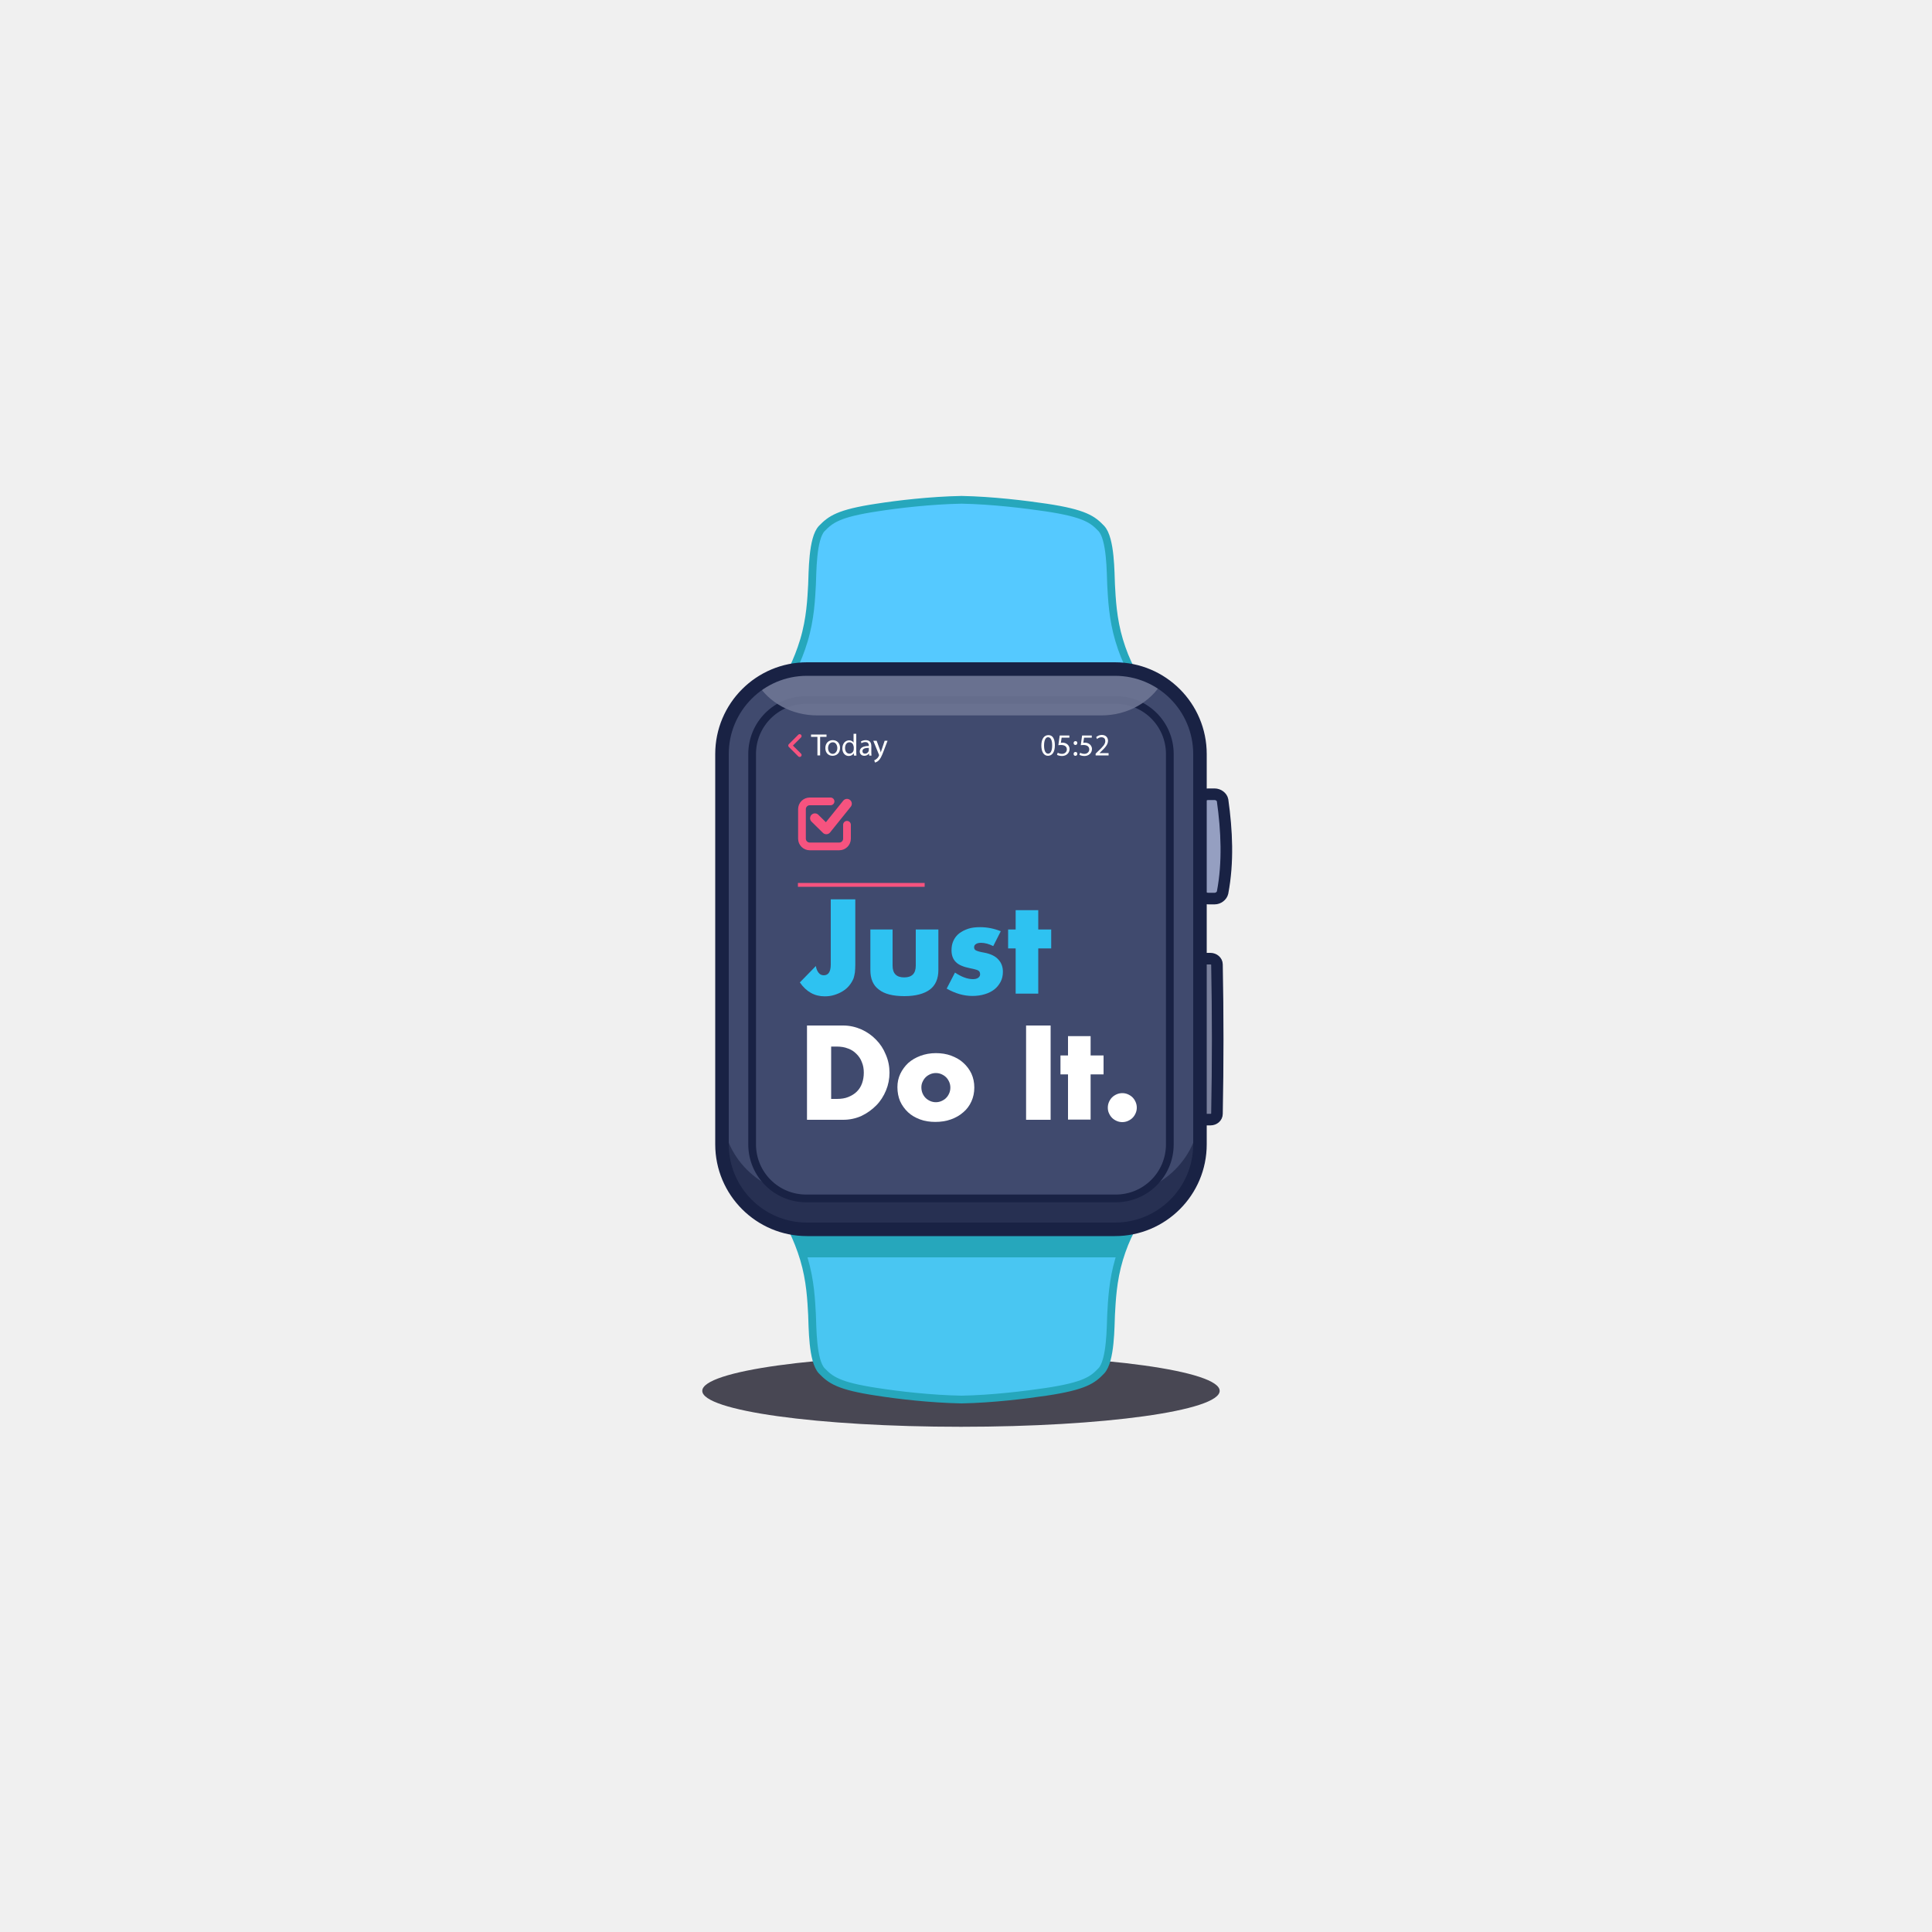
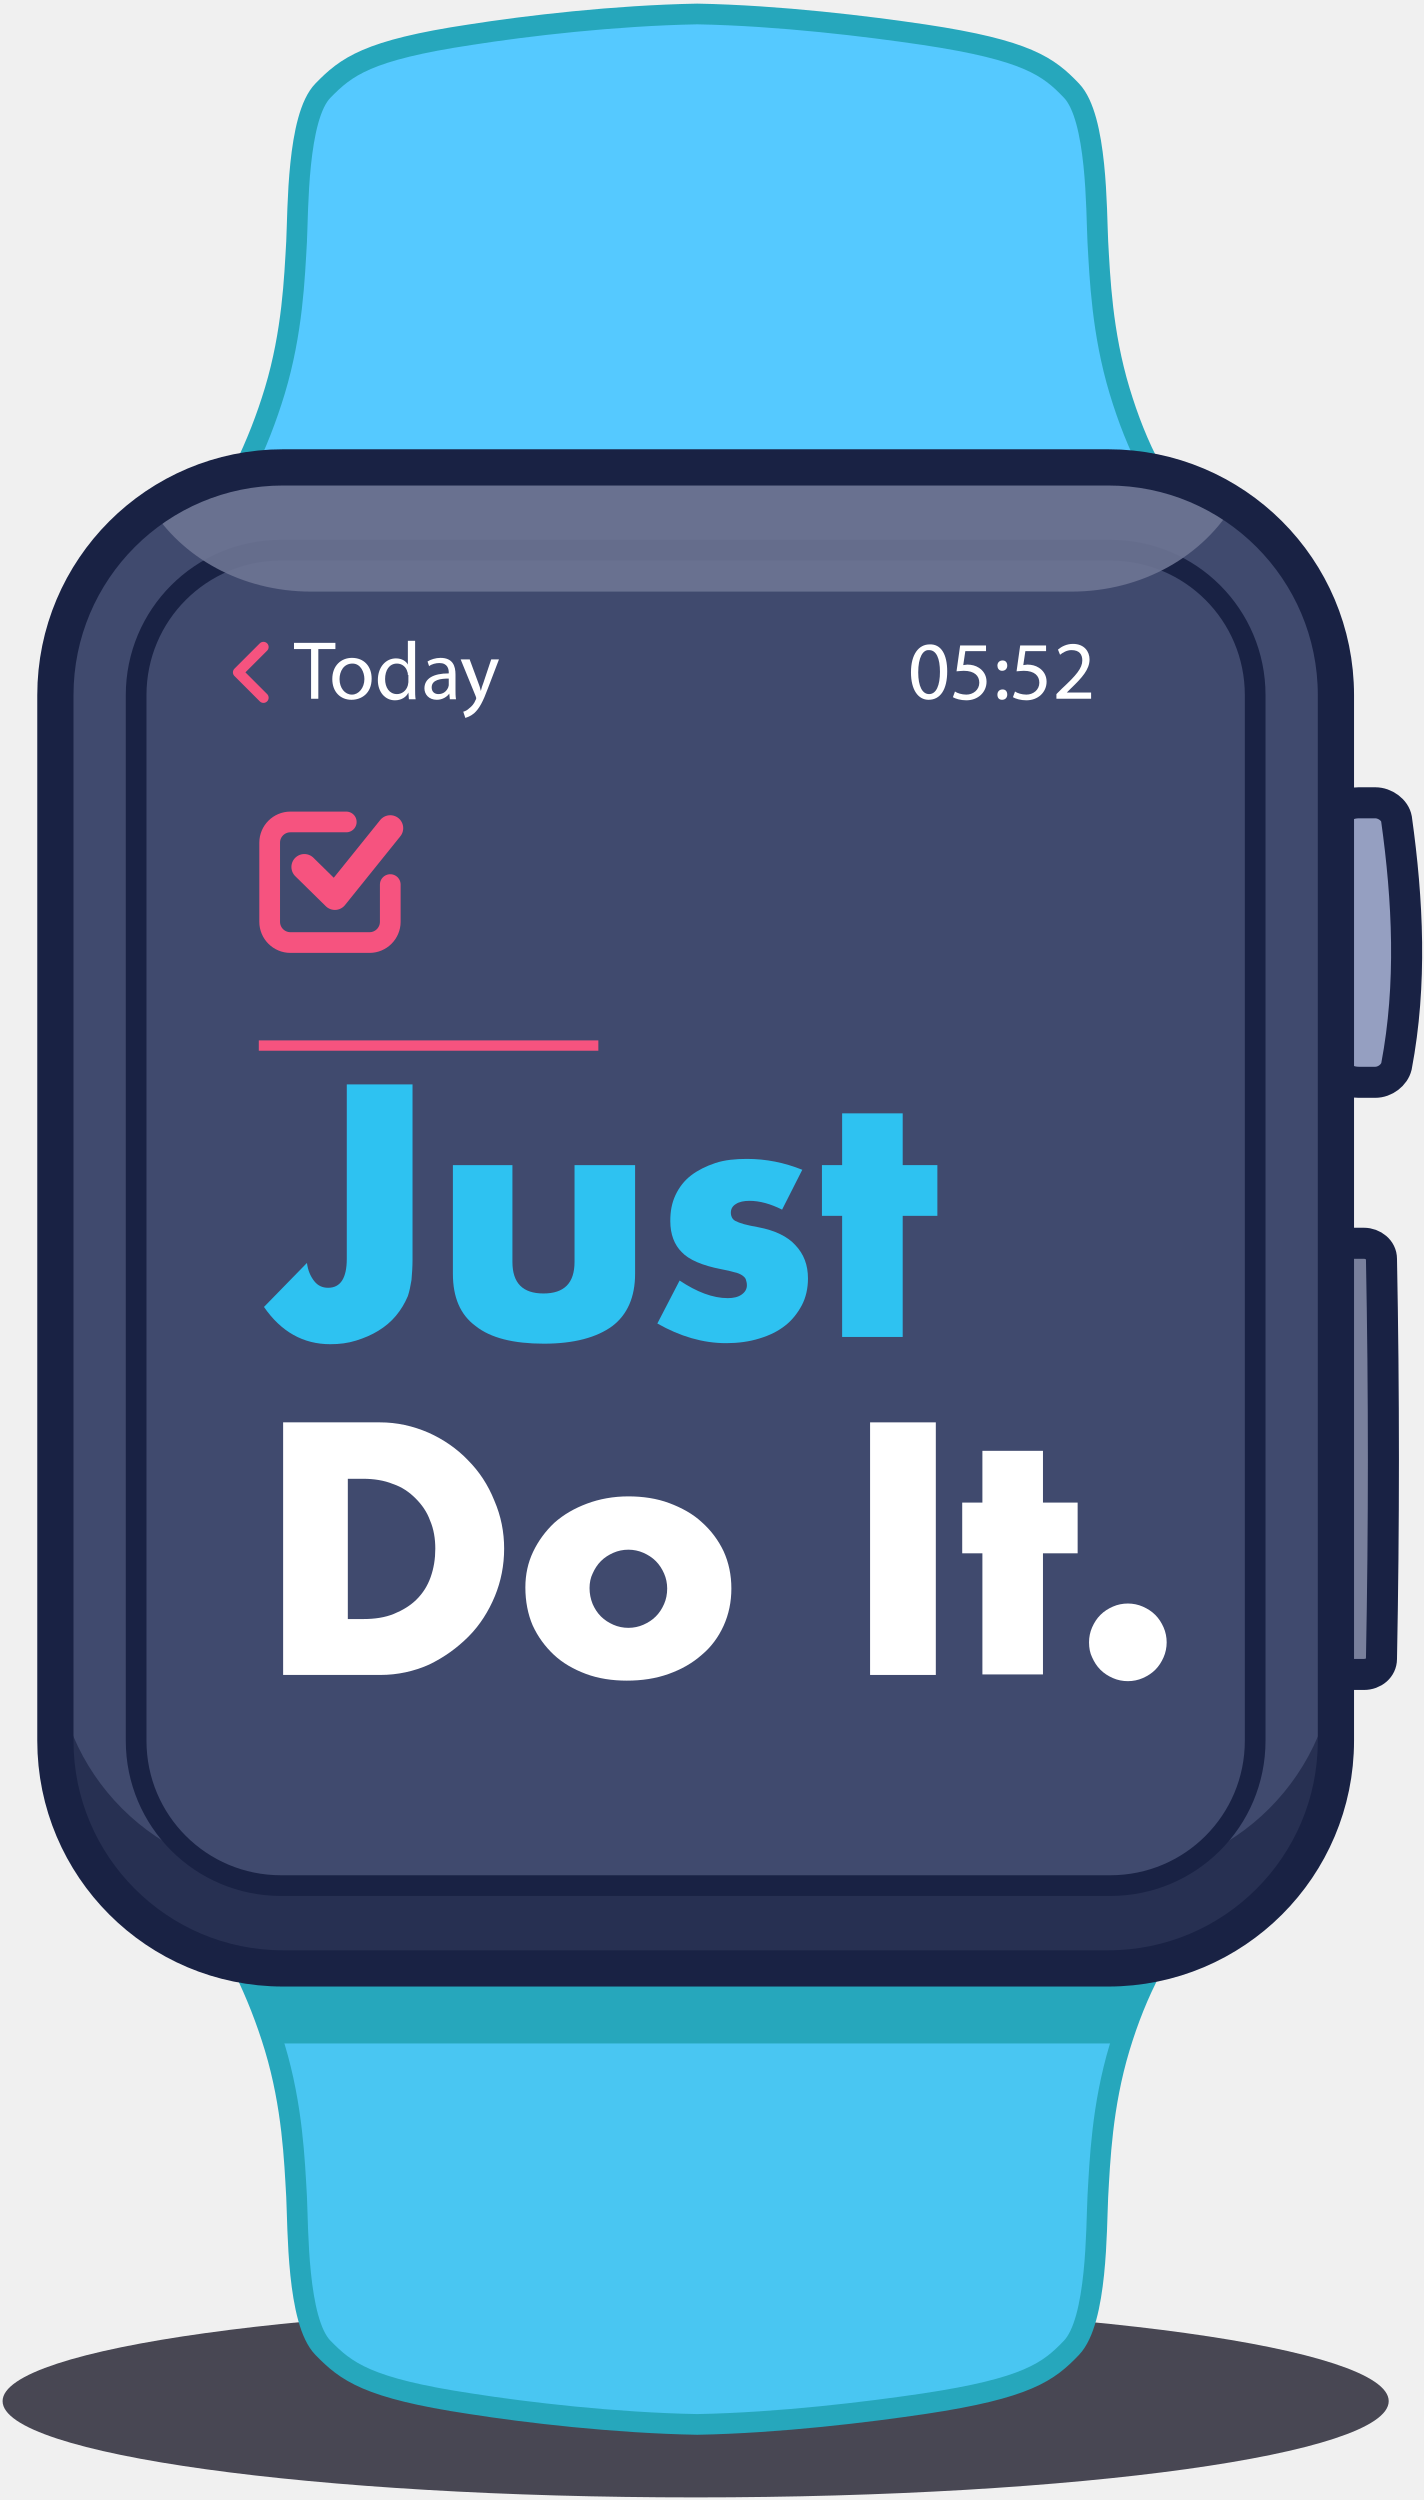
- <svg xmlns="http://www.w3.org/2000/svg" version="1.1" id="Layer_1" x="0px" y="0px" viewBox="0 0 1000 1000" style="enable-background:new 0 0 1000 1000;" xml:space="preserve">
-   <style type="text/css">
- 	.st0{fill:#413E51;}
- 	.st1{fill:#EEF2F4;}
- 	.st2{opacity:0.86;fill:#2D2C3A;}
- 	.st3{fill:#8E9091;}
- 	.st4{opacity:0.91;fill:#95A0C6;}
- 	.st5{fill:none;stroke:#192244;stroke-width:6;stroke-linecap:round;stroke-linejoin:round;stroke-miterlimit:10;}
- 	.st6{fill:#55C9FF;}
- 	.st7{fill:none;stroke:#26A7BC;stroke-width:4;stroke-linecap:round;stroke-linejoin:round;stroke-miterlimit:10;}
- 	.st8{fill:#49C6F2;}
- 	.st9{fill:#26A7BC;}
- 	.st10{fill:#404A6E;}
- 	.st11{fill:#273052;}
- 	.st12{fill:none;stroke:#192244;stroke-width:4;stroke-linecap:round;stroke-linejoin:round;stroke-miterlimit:10;}
- 	.st13{opacity:0.91;fill:#6D7493;}
- 	.st14{fill:none;stroke:#192244;stroke-width:7;stroke-linecap:round;stroke-linejoin:round;stroke-miterlimit:10;}
- 	.st15{fill:none;stroke:#F6537F;stroke-width:4;stroke-linecap:round;stroke-linejoin:round;stroke-miterlimit:10;}
- 	.st16{fill:none;stroke:#F6537F;stroke-width:5;stroke-linecap:round;stroke-linejoin:round;stroke-miterlimit:10;}
- 	.st17{fill:none;stroke:#F6537F;stroke-width:2;stroke-linejoin:round;stroke-miterlimit:10;}
- 	.st18{fill:#2EC2F1;}
- 	.st19{fill:#FFFFFF;}
- 	.st20{fill:none;stroke:#F6537F;stroke-width:2;stroke-linecap:round;stroke-linejoin:round;stroke-miterlimit:10;}
- </style>
-   <ellipse id="XMLID_3_" class="st2" cx="497.4" cy="719.9" rx="133.9" ry="18.6" />
-   <path id="XMLID_14_" class="st3" d="M628.7,411.1h-3.2c-1.8,0-3.5,0.8-4.5,2.2c-5,7.2-5.7,15.7-5.7,24.8c0,9.1,0.7,17.6,5.7,24.8  c1,1.4,2.7,2.2,4.5,2.2h3.2c1.9,0,3.7-1.4,4.1-3.1c3-15.8,2.2-32.1,0-47.8C632.5,412.5,630.6,411.1,628.7,411.1z" />
-   <path id="XMLID_15_" class="st4" d="M628.7,411.1h-3.2c-1.8,0-3.5,0.8-4.5,2.2c-5,7.2-5.7,15.7-5.7,24.8c0,9.1,0.7,17.6,5.7,24.8  c1,1.4,2.7,2.2,4.5,2.2h3.2c1.9,0,3.7-1.4,4.1-3.1c3-15.8,2.2-32.1,0-47.8C632.5,412.5,630.6,411.1,628.7,411.1z" />
-   <path id="XMLID_11_" class="st5" d="M628.7,411.1h-3.2c-1.8,0-3.5,0.8-4.5,2.2c-5,7.2-5.7,15.7-5.7,24.8c0,9.1,0.7,17.6,5.7,24.8  c1,1.4,2.7,2.2,4.5,2.2h3.2c1.9,0,3.7-1.4,4.1-3.1c3-15.8,2.2-32.1,0-47.8C632.5,412.5,630.6,411.1,628.7,411.1z" />
-   <path id="XMLID_13_" class="st6" d="M579.3,331.5c-3.4-11.3-3.8-21.8-4.2-28.8c-0.3-6-0.1-24-5.1-29.2c-4.4-4.6-8.5-7.8-28.5-10.8  c-10.8-1.6-27.8-3.7-43.8-4c-16,0.3-33,2.3-43.8,4c-20,3-24,6.2-28.5,10.8c-5,5.1-4.8,23.1-5.1,29.2c-0.4,7-0.8,17.5-4.2,28.8  c-1.6,5.3-3.6,10.4-6,15.3h87.7h87.7C582.9,342,580.9,336.8,579.3,331.5z" />
-   <path id="XMLID_10_" class="st7" d="M579.3,331.5c-3.4-11.3-3.8-21.8-4.2-28.8c-0.3-6-0.1-24-5.1-29.2c-4.4-4.6-8.5-7.8-28.5-10.8  c-10.8-1.6-27.8-3.7-43.8-4c-16,0.3-33,2.3-43.8,4c-20,3-24,6.2-28.5,10.8c-5,5.1-4.8,23.1-5.1,29.2c-0.4,7-0.8,17.5-4.2,28.8  c-1.6,5.3-3.6,10.4-6,15.3h87.7h87.7C582.9,342,580.9,336.8,579.3,331.5z" />
-   <path id="XMLID_48_" class="st8" d="M579.3,651.6c-3.4,11.3-3.8,21.8-4.2,28.8c-0.3,6-0.1,24-5.1,29.2c-4.4,4.6-8.5,7.8-28.5,10.8  c-10.8,1.6-27.8,3.7-43.8,4c-16-0.3-33-2.3-43.8-4c-20-3-24-6.2-28.5-10.8c-5-5.1-4.8-23.1-5.1-29.2c-0.4-7-0.8-17.5-4.2-28.8  c-1.6-5.3-3.6-10.4-6-15.3h87.7h87.7C582.9,641.2,580.9,646.3,579.3,651.6z" />
-   <path id="XMLID_62_" class="st9" d="M410,636.3c2.3,4.6,4.2,9.5,5.8,14.5h163.8c1.6-5,3.5-9.9,5.8-14.5h-87.7H410z" />
-   <path id="XMLID_31_" class="st7" d="M579.3,651.6c-3.4,11.3-3.8,21.8-4.2,28.8c-0.3,6-0.1,24-5.1,29.2c-4.4,4.6-8.5,7.8-28.5,10.8  c-10.8,1.6-27.8,3.7-43.8,4c-16-0.3-33-2.3-43.8-4c-20-3-24-6.2-28.5-10.8c-5-5.1-4.8-23.1-5.1-29.2c-0.4-7-0.8-17.5-4.2-28.8  c-1.6-5.3-3.6-10.4-6-15.3h87.7h87.7C582.9,641.2,580.9,646.3,579.3,651.6z" />
-   <path id="XMLID_9_" class="st10" d="M577.1,636.3H417.7c-24.3,0-44-19.7-44-44v-202c0-24.3,19.7-44,44-44h159.4  c24.3,0,44,19.7,44,44v202C621.1,616.6,601.4,636.3,577.1,636.3z" />
-   <path id="XMLID_43_" class="st11" d="M577.1,618.3H417.7c-24.3,0-44-19.7-44-44v18c0,24.3,19.7,44,44,44h159.4c24.3,0,44-19.7,44-44  v-18C621.1,598.6,601.4,618.3,577.1,618.3z" />
-   <path id="XMLID_12_" class="st10" d="M389.3,592.3v-202c0-15.5,12.5-28,28-28h160.2c15.5,0,28,12.5,28,28v202c0,15.5-12.5,28-28,28  H417.3C401.8,620.3,389.3,607.8,389.3,592.3z" />
-   <path id="XMLID_6_" class="st12" d="M389.3,592.3v-202c0-15.5,12.5-28,28-28h160.2c15.5,0,28,12.5,28,28v202c0,15.5-12.5,28-28,28  H417.3C401.8,620.3,389.3,607.8,389.3,592.3z" />
-   <path id="XMLID_27_" class="st13" d="M601.6,353c-7-4.2-15.4-6.7-24.5-6.7H417.7c-9.6,0-18.5,2.8-25.7,7.5  c6,9.9,17.7,16.5,31.1,16.5H570C583.8,370.3,595.7,363.3,601.6,353z" />
-   <path id="XMLID_5_" class="st13" d="M629.9,499.2c0-1.7-1.6-3-3.4-3c-1.8,0-3.5,0-5.3,0v83.3c1.8,0,3.5,0,5.3,0c1.9,0,3.4-1.3,3.4-3  C630.4,550.8,630.4,525,629.9,499.2z" />
-   <path id="XMLID_17_" class="st5" d="M629.9,499.2c0-1.7-1.6-3-3.4-3c-1.8,0-3.5,0-5.3,0v83.3c1.8,0,3.5,0,5.3,0c1.9,0,3.4-1.3,3.4-3  C630.4,550.8,630.4,525,629.9,499.2z" />
-   <path id="XMLID_2_" class="st14" d="M577.1,636.3H417.7c-24.3,0-44-19.7-44-44v-202c0-24.3,19.7-44,44-44h159.4  c24.3,0,44,19.7,44,44v202C621.1,616.6,601.4,636.3,577.1,636.3z" />
-   <path id="XMLID_20_" class="st15" d="M438.4,426.9v7.2c0,2.2-1.8,4-4,4h-15.3c-2.2,0-4-1.8-4-4v-15.3c0-2.2,1.8-4,4-4h10.8" />
-   <polyline id="XMLID_16_" class="st16" points="421.8,423.5 427.7,429.3 438.4,416 " />
-   <line id="XMLID_19_" class="st17" x1="413" y1="458" x2="478.6" y2="458" />
-   <g>
-     <g>
-       <path class="st18" d="M442.7,465.5v33.9c0,1.4-0.1,2.7-0.2,3.9c-0.2,1.2-0.4,2.2-0.7,3.1c-0.6,1.4-1.3,2.6-2.3,3.8    s-2.1,2.1-3.4,2.9c-1.3,0.8-2.7,1.4-4.3,1.9c-1.6,0.5-3.2,0.7-5,0.7c-5.2,0-9.5-2.4-12.8-7.2l8.3-8.5c0.2,1.5,0.7,2.6,1.4,3.5    c0.7,0.9,1.6,1.3,2.7,1.3c2.4,0,3.6-1.9,3.6-5.6v-33.7H442.7z" />
-       <path class="st18" d="M462,481.1v18.7c0,4.1,2,6.1,6,6.1c4,0,6-2,6-6.1v-18.7h11.7v21c0,4.5-1.5,7.9-4.4,10.1    c-3,2.2-7.4,3.4-13.2,3.4c-5.9,0-10.3-1.1-13.2-3.4c-3-2.2-4.4-5.6-4.4-10.1v-21H462z" />
-       <path class="st18" d="M514.1,489.7c-2.2-1.1-4.3-1.7-6.3-1.7c-1.1,0-2,0.2-2.6,0.6c-0.7,0.4-1,1-1,1.7c0,0.4,0.1,0.7,0.2,0.9    c0.1,0.2,0.3,0.5,0.7,0.7c0.4,0.2,0.9,0.4,1.6,0.6c0.7,0.2,1.7,0.4,2.8,0.6c3.2,0.6,5.7,1.8,7.2,3.5c1.6,1.7,2.4,3.8,2.4,6.4    c0,1.9-0.4,3.7-1.2,5.2s-1.9,2.9-3.2,3.9c-1.4,1.1-3,1.9-5,2.5c-1.9,0.6-4.1,0.9-6.4,0.9c-4.5,0-8.9-1.3-13.3-3.8l4.3-8.3    c3.3,2.2,6.4,3.4,9.3,3.4c1.1,0,2-0.2,2.7-0.7c0.7-0.5,1-1.1,1-1.8c0-0.4-0.1-0.8-0.2-1.1c-0.1-0.3-0.3-0.5-0.7-0.8    c-0.3-0.2-0.9-0.5-1.5-0.6c-0.7-0.2-1.5-0.4-2.6-0.6c-3.6-0.7-6.2-1.8-7.6-3.3c-1.4-1.4-2.2-3.4-2.2-6c0-1.9,0.3-3.5,1-5    c0.7-1.5,1.7-2.8,3-3.8c1.3-1,2.9-1.8,4.7-2.4c1.8-0.6,3.9-0.8,6.1-0.8c3.7,0,7.2,0.7,10.7,2.1L514.1,489.7z" />
-       <path class="st18" d="M537.4,490.9v23.4h-11.7v-23.4h-3.9v-9.8h3.9v-10h11.7v10h6.7v9.8H537.4z" />
+ <svg xmlns="http://www.w3.org/2000/svg" height="483" viewBox="0 0 275 483" width="275">
+   <g fill="none" fill-rule="evenodd" transform="translate(0 2)">
+     <ellipse cx="134.4" cy="461.9" fill="#2d2c3a" fill-rule="nonzero" opacity=".86" rx="133.9" ry="18.6" />
+     <path d="m265.7 153.1h-3.2c-1.8 0-3.5.8-4.5 2.2-5 7.2-5.7 15.7-5.7 24.8s.7 17.6 5.7 24.8c1 1.4 2.7 2.2 4.5 2.2h3.2c1.9 0 3.7-1.4 4.1-3.1 3-15.8 2.2-32.1 0-47.8-.3-1.7-2.2-3.1-4.1-3.1z" fill="#8e9091" fill-rule="nonzero" />
+     <path d="m265.7 153.1h-3.2c-1.8 0-3.5.8-4.5 2.2-5 7.2-5.7 15.7-5.7 24.8s.7 17.6 5.7 24.8c1 1.4 2.7 2.2 4.5 2.2h3.2c1.9 0 3.7-1.4 4.1-3.1 3-15.8 2.2-32.1 0-47.8-.3-1.7-2.2-3.1-4.1-3.1z" fill="#95a0c6" fill-rule="nonzero" opacity=".91" />
+     <path d="m265.7 153.1h-3.2c-1.8 0-3.5.8-4.5 2.2-5 7.2-5.7 15.7-5.7 24.8s.7 17.6 5.7 24.8c1 1.4 2.7 2.2 4.5 2.2h3.2c1.9 0 3.7-1.4 4.1-3.1 3-15.8 2.2-32.1 0-47.8-.3-1.7-2.2-3.1-4.1-3.1z" stroke="#192244" stroke-linecap="round" stroke-linejoin="round" stroke-width="6" />
+     <path d="m216.3 73.5c-3.4-11.3-3.8-21.8-4.2-28.8-.3-6-.1-24-5.1-29.2-4.4-4.6-8.5-7.8-28.5-10.8-10.8-1.6-27.8-3.7-43.8-4-16 .3-33 2.3-43.8 4-20 3-24 6.2-28.5 10.8-5 5.1-4.8 23.1-5.1 29.2-.4 7-.8 17.5-4.2 28.8-1.6 5.3-3.6 10.4-6 15.3h87.7 87.7c-2.6-4.8-4.6-10-6.2-15.3z" fill="#55c9ff" fill-rule="nonzero" />
+     <path d="m216.3 73.5c-3.4-11.3-3.8-21.8-4.2-28.8-.3-6-.1-24-5.1-29.2-4.4-4.6-8.5-7.8-28.5-10.8-10.8-1.6-27.8-3.7-43.8-4-16 .3-33 2.3-43.8 4-20 3-24 6.2-28.5 10.8-5 5.1-4.8 23.1-5.1 29.2-.4 7-.8 17.5-4.2 28.8-1.6 5.3-3.6 10.4-6 15.3h87.7 87.7c-2.6-4.8-4.6-10-6.2-15.3z" stroke="#26a7bc" stroke-linecap="round" stroke-linejoin="round" stroke-width="4" />
+     <path d="m216.3 393.6c-3.4 11.3-3.8 21.8-4.2 28.8-.3 6-.1 24-5.1 29.2-4.4 4.6-8.5 7.8-28.5 10.8-10.8 1.6-27.8 3.7-43.8 4-16-.3-33-2.3-43.8-4-20-3-24-6.2-28.5-10.8-5-5.1-4.8-23.1-5.1-29.2-.4-7-.8-17.5-4.2-28.8-1.6-5.3-3.6-10.4-6-15.3h87.7 87.7c-2.6 4.9-4.6 10-6.2 15.3z" fill="#49c6f2" fill-rule="nonzero" />
+     <path d="m47 378.3c2.3 4.6 4.2 9.5 5.8 14.5h163.8c1.6-5 3.5-9.9 5.8-14.5h-87.7z" fill="#26a7bc" fill-rule="nonzero" />
+     <path d="m216.3 393.6c-3.4 11.3-3.8 21.8-4.2 28.8-.3 6-.1 24-5.1 29.2-4.4 4.6-8.5 7.8-28.5 10.8-10.8 1.6-27.8 3.7-43.8 4-16-.3-33-2.3-43.8-4-20-3-24-6.2-28.5-10.8-5-5.1-4.8-23.1-5.1-29.2-.4-7-.8-17.5-4.2-28.8-1.6-5.3-3.6-10.4-6-15.3h87.7 87.7c-2.6 4.9-4.6 10-6.2 15.3z" stroke="#26a7bc" stroke-linecap="round" stroke-linejoin="round" stroke-width="4" />
+     <path d="m214.1 378.3h-159.4c-24.3 0-44-19.7-44-44v-202c0-24.3 19.7-44 44-44h159.4c24.3 0 44 19.7 44 44v202c0 24.3-19.7 44-44 44z" fill="#404a6e" fill-rule="nonzero" />
+     <path d="m214.1 360.3h-159.4c-24.3 0-44-19.7-44-44v18c0 24.3 19.7 44 44 44h159.4c24.3 0 44-19.7 44-44v-18c0 24.3-19.7 44-44 44z" fill="#273052" fill-rule="nonzero" />
+     <path d="m26.3 334.3v-202c0-15.5 12.5-28 28-28h160.2c15.5 0 28 12.5 28 28v202c0 15.5-12.5 28-28 28h-160.2c-15.5 0-28-12.5-28-28z" fill="#404a6e" fill-rule="nonzero" />
+     <path d="m26.3 334.3v-202c0-15.5 12.5-28 28-28h160.2c15.5 0 28 12.5 28 28v202c0 15.5-12.5 28-28 28h-160.2c-15.5 0-28-12.5-28-28z" stroke="#192244" stroke-linecap="round" stroke-linejoin="round" stroke-width="4" />
+     <path d="m238.6 95c-7-4.2-15.4-6.7-24.5-6.7h-159.4c-9.6 0-18.5 2.8-25.7 7.5 6 9.9 17.7 16.5 31.1 16.5h146.9c13.8 0 25.7-7 31.6-17.3z" fill="#6d7493" fill-rule="nonzero" opacity=".91" />
+     <path d="m266.9 241.2c0-1.7-1.6-3-3.4-3s-3.5 0-5.3 0v83.3h5.3c1.9 0 3.4-1.3 3.4-3 .5-25.7.5-51.5 0-77.3z" fill="#6d7493" fill-rule="nonzero" opacity=".91" />
+     <g stroke-linejoin="round">
+       <path d="m266.9 241.2c0-1.7-1.6-3-3.4-3s-3.5 0-5.3 0v83.3h5.3c1.9 0 3.4-1.3 3.4-3 .5-25.7.5-51.5 0-77.3z" stroke="#192244" stroke-linecap="round" stroke-width="6" />
+       <path d="m214.1 378.3h-159.4c-24.3 0-44-19.7-44-44v-202c0-24.3 19.7-44 44-44h159.4c24.3 0 44 19.7 44 44v202c0 24.3-19.7 44-44 44z" stroke="#192244" stroke-linecap="round" stroke-width="7" />
+       <path d="m75.4 168.9v7.2c0 2.2-1.8 4-4 4h-15.3c-2.2 0-4-1.8-4-4v-15.3c0-2.2 1.8-4 4-4h10.8" stroke="#f6537f" stroke-linecap="round" stroke-width="4" />
+       <path d="m58.8 165.5 5.9 5.8 10.7-13.3" stroke="#f6537f" stroke-linecap="round" stroke-width="5" />
+       <path d="m50 200h65.6" stroke="#f6537f" stroke-width="2" />
    </g>
+     <g fill="#2ec2f1" fill-rule="nonzero" transform="translate(51 207)">
+       <path d="m28.7.5v33.9c0 1.4-.1 2.7-.2 3.9-.2 1.2-.4 2.2-.7 3.1-.6 1.4-1.3 2.6-2.3 3.8s-2.1 2.1-3.4 2.9-2.7 1.4-4.3 1.9-3.2.7-5 .7c-5.2 0-9.5-2.4-12.8-7.2l8.3-8.5c.2 1.5.7 2.6 1.4 3.5s1.6 1.3 2.7 1.3c2.4 0 3.6-1.9 3.6-5.6v-33.7z" />
+       <path d="m48 16.1v18.7c0 4.1 2 6.1 6 6.1s6-2 6-6.1v-18.7h11.7v21c0 4.5-1.5 7.9-4.4 10.1-3 2.2-7.4 3.4-13.2 3.4-5.9 0-10.3-1.1-13.2-3.4-3-2.2-4.4-5.6-4.4-10.1v-21z" />
+       <path d="m100.1 24.7c-2.2-1.1-4.3-1.7-6.3-1.7-1.1 0-2 .2-2.6.6-.7.4-1 1-1 1.7 0 .4.1.7.2.9s.3.5.7.7.9.4 1.6.6 1.7.4 2.8.6c3.2.6 5.7 1.8 7.2 3.5 1.6 1.7 2.4 3.8 2.4 6.4 0 1.9-.4 3.7-1.2 5.2s-1.9 2.9-3.2 3.9c-1.4 1.1-3 1.9-5 2.5-1.9.6-4.1.9-6.4.9-4.5 0-8.9-1.3-13.3-3.8l4.3-8.3c3.3 2.2 6.4 3.4 9.3 3.4 1.1 0 2-.2 2.7-.7s1-1.1 1-1.8c0-.4-.1-.8-.2-1.1s-.3-.5-.7-.8c-.3-.2-.9-.5-1.5-.6-.7-.2-1.5-.4-2.6-.6-3.6-.7-6.2-1.8-7.6-3.3-1.4-1.4-2.2-3.4-2.2-6 0-1.9.3-3.5 1-5s1.7-2.8 3-3.8 2.9-1.8 4.7-2.4 3.9-.8 6.1-.8c3.7 0 7.2.7 10.7 2.1z" />
+       <path d="m123.4 25.9v23.4h-11.7v-23.4h-3.9v-9.8h3.9v-10h11.7v10h6.7v9.8z" />
+     </g>
+     <g fill="#fff" fill-rule="nonzero" transform="translate(54 272)">
+       <path d="m.6.8h18.8c3.3 0 6.4.7 9.4 2 2.9 1.3 5.5 3.1 7.6 5.3 2.2 2.2 3.9 4.8 5.1 7.8 1.3 3 1.9 6.1 1.9 9.3s-.6 6.3-1.8 9.2-2.9 5.6-5.1 7.8-4.7 4-7.6 5.4c-2.9 1.3-6.1 2-9.4 2h-18.8v-48.8zm12.7 38h2.9c2.2 0 4.2-.3 5.9-1s3.2-1.6 4.4-2.8 2.1-2.6 2.7-4.3.9-3.5.9-5.5c0-1.9-.3-3.8-1-5.4-.6-1.7-1.6-3.1-2.8-4.3s-2.6-2.2-4.4-2.8c-1.7-.7-3.7-1-5.8-1h-2.9v27.1z" />
+       <path d="m47.5 32.7c0-2.5.5-4.8 1.5-6.9s2.4-4 4.1-5.6c1.8-1.6 3.9-2.8 6.3-3.7s5.1-1.4 8-1.4c2.8 0 5.5.4 7.9 1.3s4.6 2.1 6.3 3.7c1.8 1.6 3.2 3.5 4.2 5.6 1 2.2 1.5 4.6 1.5 7.2s-.5 5-1.5 7.2-2.4 4.1-4.2 5.6c-1.8 1.6-3.9 2.8-6.4 3.7s-5.2 1.3-8.1 1.3c-2.8 0-5.5-.4-7.9-1.3s-4.5-2.1-6.2-3.7-3.1-3.5-4.1-5.7c-.9-2.1-1.4-4.6-1.4-7.3zm12.4.1c0 1.1.2 2.1.6 3.1.4.9.9 1.7 1.6 2.4s1.5 1.2 2.4 1.6 1.9.6 2.9.6 2-.2 2.9-.6 1.7-.9 2.4-1.6 1.2-1.5 1.6-2.4.6-1.9.6-3c0-1-.2-2-.6-2.9s-.9-1.7-1.6-2.4-1.5-1.2-2.4-1.6-1.9-.6-2.9-.6-2 .2-2.9.6-1.7.9-2.4 1.6-1.2 1.5-1.6 2.4c-.4.8-.6 1.8-.6 2.8z" />
+       <path d="m126.8.8v48.8h-12.7v-48.8z" />
+       <path d="m147.5 26.1v23.4h-11.7v-23.4h-3.9v-9.8h3.9v-10h11.7v10h6.7v9.8z" />
+       <path d="m156.4 43.3c0-1 .2-2 .6-2.9s.9-1.7 1.6-2.4 1.5-1.2 2.4-1.6 1.9-.6 2.9-.6 2 .2 2.9.6 1.7.9 2.4 1.6 1.2 1.5 1.6 2.4.6 1.9.6 2.9-.2 2-.6 2.9-.9 1.7-1.6 2.4-1.5 1.2-2.4 1.6-1.9.6-2.9.6-2-.2-2.9-.6-1.7-.9-2.4-1.6-1.2-1.5-1.6-2.4c-.4-.8-.6-1.8-.6-2.9z" />
+     </g>
+     <g fill="#fff" fill-rule="nonzero" transform="translate(176 122)">
+       <path d="m7 5.7c0 3.5-1.3 5.5-3.6 5.5-2 0-3.4-1.9-3.4-5.3 0-3.5 1.5-5.4 3.6-5.4 2.2-.1 3.4 1.9 3.4 5.2zm-5.6.2c0 2.7.8 4.2 2.1 4.2 1.4 0 2.1-1.7 2.1-4.3s-.7-4.2-2.1-4.2c-1.2-.1-2.1 1.4-2.1 4.3z" />
+       <path d="m14.5 1.8h-4l-.4 2.7c.2 0 .5-.1.8-.1.8 0 1.6.2 2.2.6.8.5 1.5 1.4 1.5 2.7 0 2-1.6 3.6-3.9 3.6-1.1 0-2.1-.3-2.6-.6l.4-1.1c.4.3 1.3.6 2.2.6 1.3 0 2.5-.9 2.5-2.3 0-1.3-.9-2.3-3-2.3-.6 0-1.1.1-1.4.1l.7-5h5z" />
+       <path d="m16.7 4.6c0-.6.4-1 1-1s.9.4.9 1-.4 1-1 1-.9-.5-.9-1zm0 5.6c0-.6.4-1 1-1s.9.4.9 1-.4 1-1 1-.9-.4-.9-1z" />
+       <path d="m26.1 1.8h-4l-.4 2.7c.2 0 .5-.1.8-.1.8 0 1.6.2 2.2.6.8.5 1.5 1.4 1.5 2.7 0 2-1.6 3.6-3.9 3.6-1.1 0-2.1-.3-2.6-.6l.4-1.1c.4.3 1.3.6 2.2.6 1.3 0 2.5-.9 2.5-2.3 0-1.3-.9-2.3-3-2.3-.6 0-1.1.1-1.4.1l.7-5h5z" />
+       <path d="m28.1 11v-.9l1.1-1.1c2.7-2.5 3.9-3.9 3.9-5.4 0-1.1-.5-2-2.1-2-.9 0-1.7.5-2.2.9l-.4-1c.7-.6 1.7-1.1 2.9-1.1 2.2 0 3.2 1.5 3.2 3 0 1.9-1.4 3.5-3.6 5.6l-.8.8h4.7v1.2z" />
+     </g>
+     <g fill="#fff" fill-rule="nonzero" transform="translate(56 121)">
+       <path d="m4.1 2.4h-3.3v-1.2h8v1.2h-3.3v9.6h-1.4z" />
+       <path d="m15.8 8.1c0 2.9-2 4.1-3.9 4.1-2.1 0-3.7-1.5-3.7-4 0-2.6 1.7-4.1 3.8-4.1 2.3 0 3.8 1.6 3.8 4zm-6.2.1c0 1.7 1 3 2.4 3 1.3 0 2.4-1.3 2.4-3 0-1.3-.7-3-2.3-3-1.7 0-2.5 1.5-2.5 3z" />
+       <path d="m24.2.7v9.4c0 .7 0 1.5.1 2h-1.3l-.1-1.3c-.4.9-1.4 1.5-2.6 1.5-1.9 0-3.3-1.6-3.3-3.9 0-2.6 1.6-4.2 3.5-4.2 1.2 0 2 .6 2.3 1.2v-4.6h1.4zm-1.4 6.7c0-.2 0-.4-.1-.6-.2-.9-1-1.6-2-1.6-1.5 0-2.3 1.3-2.3 3 0 1.6.8 2.9 2.3 2.9.9 0 1.8-.6 2.1-1.7 0-.2.1-.4.1-.6v-1.4z" />
+       <path d="m30.9 12-.1-1c-.4.6-1.3 1.2-2.4 1.2-1.6 0-2.4-1.1-2.4-2.2 0-1.9 1.7-2.9 4.7-2.9v-.2c0-.6-.2-1.8-1.8-1.8-.7 0-1.5.2-2 .6l-.3-.9c.6-.4 1.6-.7 2.5-.7 2.4 0 2.9 1.6 2.9 3.2v2.9c0 .7 0 1.3.1 1.9h-1.2zm-.2-3.9c-1.5 0-3.3.2-3.3 1.7 0 .9.6 1.3 1.3 1.3 1 0 1.6-.6 1.9-1.3 0-.1.1-.3.1-.4z" />
+       <path d="m34.7 4.3 1.7 4.6c.2.5.4 1.1.5 1.6.1-.5.3-1.1.5-1.6l1.5-4.5h1.5l-2.1 5.5c-1 2.7-1.7 4-2.7 4.9-.7.6-1.4.8-1.7.9l-.4-1.2c.4-.1.8-.3 1.2-.7.4-.3.9-.8 1.2-1.6.1-.1.1-.3.1-.3s0-.2-.1-.4l-2.9-7.1h1.7z" />
+     </g>
+     <path d="m50.9 132.8-4.9-4.9 4.9-4.9" stroke="#f6537f" stroke-linecap="round" stroke-linejoin="round" stroke-width="2" />
  </g>
-   <g>
-     <path class="st19" d="M417.6,530.8h18.8c3.3,0,6.4,0.7,9.4,2c2.9,1.3,5.5,3.1,7.6,5.3c2.2,2.2,3.9,4.8,5.1,7.8   c1.3,3,1.9,6.1,1.9,9.3c0,3.2-0.6,6.3-1.8,9.2s-2.9,5.6-5.1,7.8c-2.2,2.2-4.7,4-7.6,5.4c-2.9,1.3-6.1,2-9.4,2h-18.8V530.8z    M430.3,568.8h2.9c2.2,0,4.2-0.3,5.9-1c1.7-0.7,3.2-1.6,4.4-2.8c1.2-1.2,2.1-2.6,2.7-4.3c0.6-1.7,0.9-3.5,0.9-5.5   c0-1.9-0.3-3.8-1-5.4c-0.6-1.7-1.6-3.1-2.8-4.3c-1.2-1.2-2.6-2.2-4.4-2.8c-1.7-0.7-3.7-1-5.8-1h-2.9V568.8z" />
-     <path class="st19" d="M464.5,562.7c0-2.5,0.5-4.8,1.5-6.9c1-2.1,2.4-4,4.1-5.6c1.8-1.6,3.9-2.8,6.3-3.7c2.4-0.9,5.1-1.4,8-1.4   c2.8,0,5.5,0.4,7.9,1.3c2.4,0.9,4.6,2.1,6.3,3.7c1.8,1.6,3.2,3.5,4.2,5.6c1,2.2,1.5,4.6,1.5,7.2c0,2.6-0.5,5-1.5,7.2   c-1,2.2-2.4,4.1-4.2,5.6c-1.8,1.6-3.9,2.8-6.4,3.7c-2.5,0.9-5.2,1.3-8.1,1.3c-2.8,0-5.5-0.4-7.9-1.3c-2.4-0.9-4.5-2.1-6.2-3.7   c-1.7-1.6-3.1-3.5-4.1-5.7C465,567.9,464.5,565.4,464.5,562.7z M476.9,562.8c0,1.1,0.2,2.1,0.6,3.1c0.4,0.9,0.9,1.7,1.6,2.4   c0.7,0.7,1.5,1.2,2.4,1.6c0.9,0.4,1.9,0.6,2.9,0.6c1,0,2-0.2,2.9-0.6c0.9-0.4,1.7-0.9,2.4-1.6c0.7-0.7,1.2-1.5,1.6-2.4   c0.4-0.9,0.6-1.9,0.6-3c0-1-0.2-2-0.6-2.9c-0.4-0.9-0.9-1.7-1.6-2.4c-0.7-0.7-1.5-1.2-2.4-1.6c-0.9-0.4-1.9-0.6-2.9-0.6   c-1,0-2,0.2-2.9,0.6c-0.9,0.4-1.7,0.9-2.4,1.6c-0.7,0.7-1.2,1.5-1.6,2.4C477.1,560.8,476.9,561.8,476.9,562.8z" />
-     <path class="st19" d="M543.8,530.8v48.8h-12.7v-48.8H543.8z" />
-     <path class="st19" d="M564.5,556.1v23.4h-11.7v-23.4h-3.9v-9.8h3.9v-10h11.7v10h6.7v9.8H564.5z" />
-     <path class="st19" d="M573.4,573.3c0-1,0.2-2,0.6-2.9c0.4-0.9,0.9-1.7,1.6-2.4c0.7-0.7,1.5-1.2,2.4-1.6c0.9-0.4,1.9-0.6,2.9-0.6   s2,0.2,2.9,0.6c0.9,0.4,1.7,0.9,2.4,1.6c0.7,0.7,1.2,1.5,1.6,2.4c0.4,0.9,0.6,1.9,0.6,2.9c0,1-0.2,2-0.6,2.9   c-0.4,0.9-0.9,1.7-1.6,2.4c-0.7,0.7-1.5,1.2-2.4,1.6c-0.9,0.4-1.9,0.6-2.9,0.6s-2-0.2-2.9-0.6c-0.9-0.4-1.7-0.9-2.4-1.6   c-0.7-0.7-1.2-1.5-1.6-2.4C573.6,575.4,573.4,574.4,573.4,573.3z" />
-   </g>
-   <g>
-     <path class="st19" d="M546,385.7c0,3.5-1.3,5.5-3.6,5.5c-2,0-3.4-1.9-3.4-5.3c0-3.5,1.5-5.4,3.6-5.4   C544.8,380.4,546,382.4,546,385.7z M540.4,385.9c0,2.7,0.8,4.2,2.1,4.2c1.4,0,2.1-1.7,2.1-4.3c0-2.6-0.7-4.2-2.1-4.2   C541.3,381.5,540.4,383,540.4,385.9z" />
-     <path class="st19" d="M553.5,381.8h-4l-0.4,2.7c0.2,0,0.5-0.1,0.8-0.1c0.8,0,1.6,0.2,2.2,0.6c0.8,0.5,1.5,1.4,1.5,2.7   c0,2-1.6,3.6-3.9,3.6c-1.1,0-2.1-0.3-2.6-0.6l0.4-1.1c0.4,0.3,1.3,0.6,2.2,0.6c1.3,0,2.5-0.9,2.5-2.3c0-1.3-0.9-2.3-3-2.3   c-0.6,0-1.1,0.1-1.4,0.1l0.7-5h5V381.8z" />
-     <path class="st19" d="M555.7,384.6c0-0.6,0.4-1,1-1c0.6,0,0.9,0.4,0.9,1c0,0.6-0.4,1-1,1C556,385.6,555.7,385.1,555.7,384.6z    M555.7,390.2c0-0.6,0.4-1,1-1c0.6,0,0.9,0.4,0.9,1c0,0.6-0.4,1-1,1C556,391.2,555.7,390.8,555.7,390.2z" />
-     <path class="st19" d="M565.1,381.8h-4l-0.4,2.7c0.2,0,0.5-0.1,0.8-0.1c0.8,0,1.6,0.2,2.2,0.6c0.8,0.5,1.5,1.4,1.5,2.7   c0,2-1.6,3.6-3.9,3.6c-1.1,0-2.1-0.3-2.6-0.6l0.4-1.1c0.4,0.3,1.3,0.6,2.2,0.6c1.3,0,2.5-0.9,2.5-2.3c0-1.3-0.9-2.3-3-2.3   c-0.6,0-1.1,0.1-1.4,0.1l0.7-5h5V381.8z" />
-     <path class="st19" d="M567.1,391v-0.9l1.1-1.1c2.7-2.5,3.9-3.9,3.9-5.4c0-1.1-0.5-2-2.1-2c-0.9,0-1.7,0.5-2.2,0.9l-0.4-1   c0.7-0.6,1.7-1.1,2.9-1.1c2.2,0,3.2,1.5,3.2,3c0,1.9-1.4,3.5-3.6,5.6l-0.8,0.8v0h4.7v1.2H567.1z" />
-   </g>
-   <g>
-     <g>
-       <path class="st19" d="M423.1,381.4h-3.3v-1.2h8v1.2h-3.3v9.6h-1.4V381.4z" />
-       <path class="st19" d="M434.8,387.1c0,2.9-2,4.1-3.9,4.1c-2.1,0-3.7-1.5-3.7-4c0-2.6,1.7-4.1,3.8-4.1    C433.3,383.1,434.8,384.7,434.8,387.1z M428.6,387.2c0,1.7,1,3,2.4,3c1.3,0,2.4-1.3,2.4-3c0-1.3-0.7-3-2.3-3    C429.4,384.2,428.6,385.7,428.6,387.2z" />
-       <path class="st19" d="M443.2,379.7v9.4c0,0.7,0,1.5,0.1,2H442l-0.1-1.3h0c-0.4,0.9-1.4,1.5-2.6,1.5c-1.9,0-3.3-1.6-3.3-3.9    c0-2.6,1.6-4.2,3.5-4.2c1.2,0,2,0.6,2.3,1.2h0v-4.6H443.2z M441.8,386.4c0-0.2,0-0.4-0.1-0.6c-0.2-0.9-1-1.6-2-1.6    c-1.5,0-2.3,1.3-2.3,3c0,1.6,0.8,2.9,2.3,2.9c0.9,0,1.8-0.6,2.1-1.7c0-0.2,0.1-0.4,0.1-0.6V386.4z" />
-       <path class="st19" d="M449.9,391l-0.1-1h0c-0.4,0.6-1.3,1.2-2.4,1.2c-1.6,0-2.4-1.1-2.4-2.2c0-1.9,1.7-2.9,4.7-2.9v-0.2    c0-0.6-0.2-1.8-1.8-1.8c-0.7,0-1.5,0.2-2,0.6l-0.3-0.9c0.6-0.4,1.6-0.7,2.5-0.7c2.4,0,2.9,1.6,2.9,3.2v2.9c0,0.7,0,1.3,0.1,1.9    H449.9z M449.7,387.1c-1.5,0-3.3,0.2-3.3,1.7c0,0.9,0.6,1.3,1.3,1.3c1,0,1.6-0.6,1.9-1.3c0-0.1,0.1-0.3,0.1-0.4V387.1z" />
-       <path class="st19" d="M453.7,383.3l1.7,4.6c0.2,0.5,0.4,1.1,0.5,1.6h0c0.1-0.5,0.3-1.1,0.5-1.6l1.5-4.5h1.5l-2.1,5.5    c-1,2.7-1.7,4-2.7,4.9c-0.7,0.6-1.4,0.8-1.7,0.9l-0.4-1.2c0.4-0.1,0.8-0.3,1.2-0.7c0.4-0.3,0.9-0.8,1.2-1.6    c0.1-0.1,0.1-0.3,0.1-0.3s0-0.2-0.1-0.4l-2.9-7.1H453.7z" />
-     </g>
-   </g>
-   <polyline id="XMLID_4_" class="st20" points="413.9,390.8 409,385.9 413.9,381 " />
</svg>
